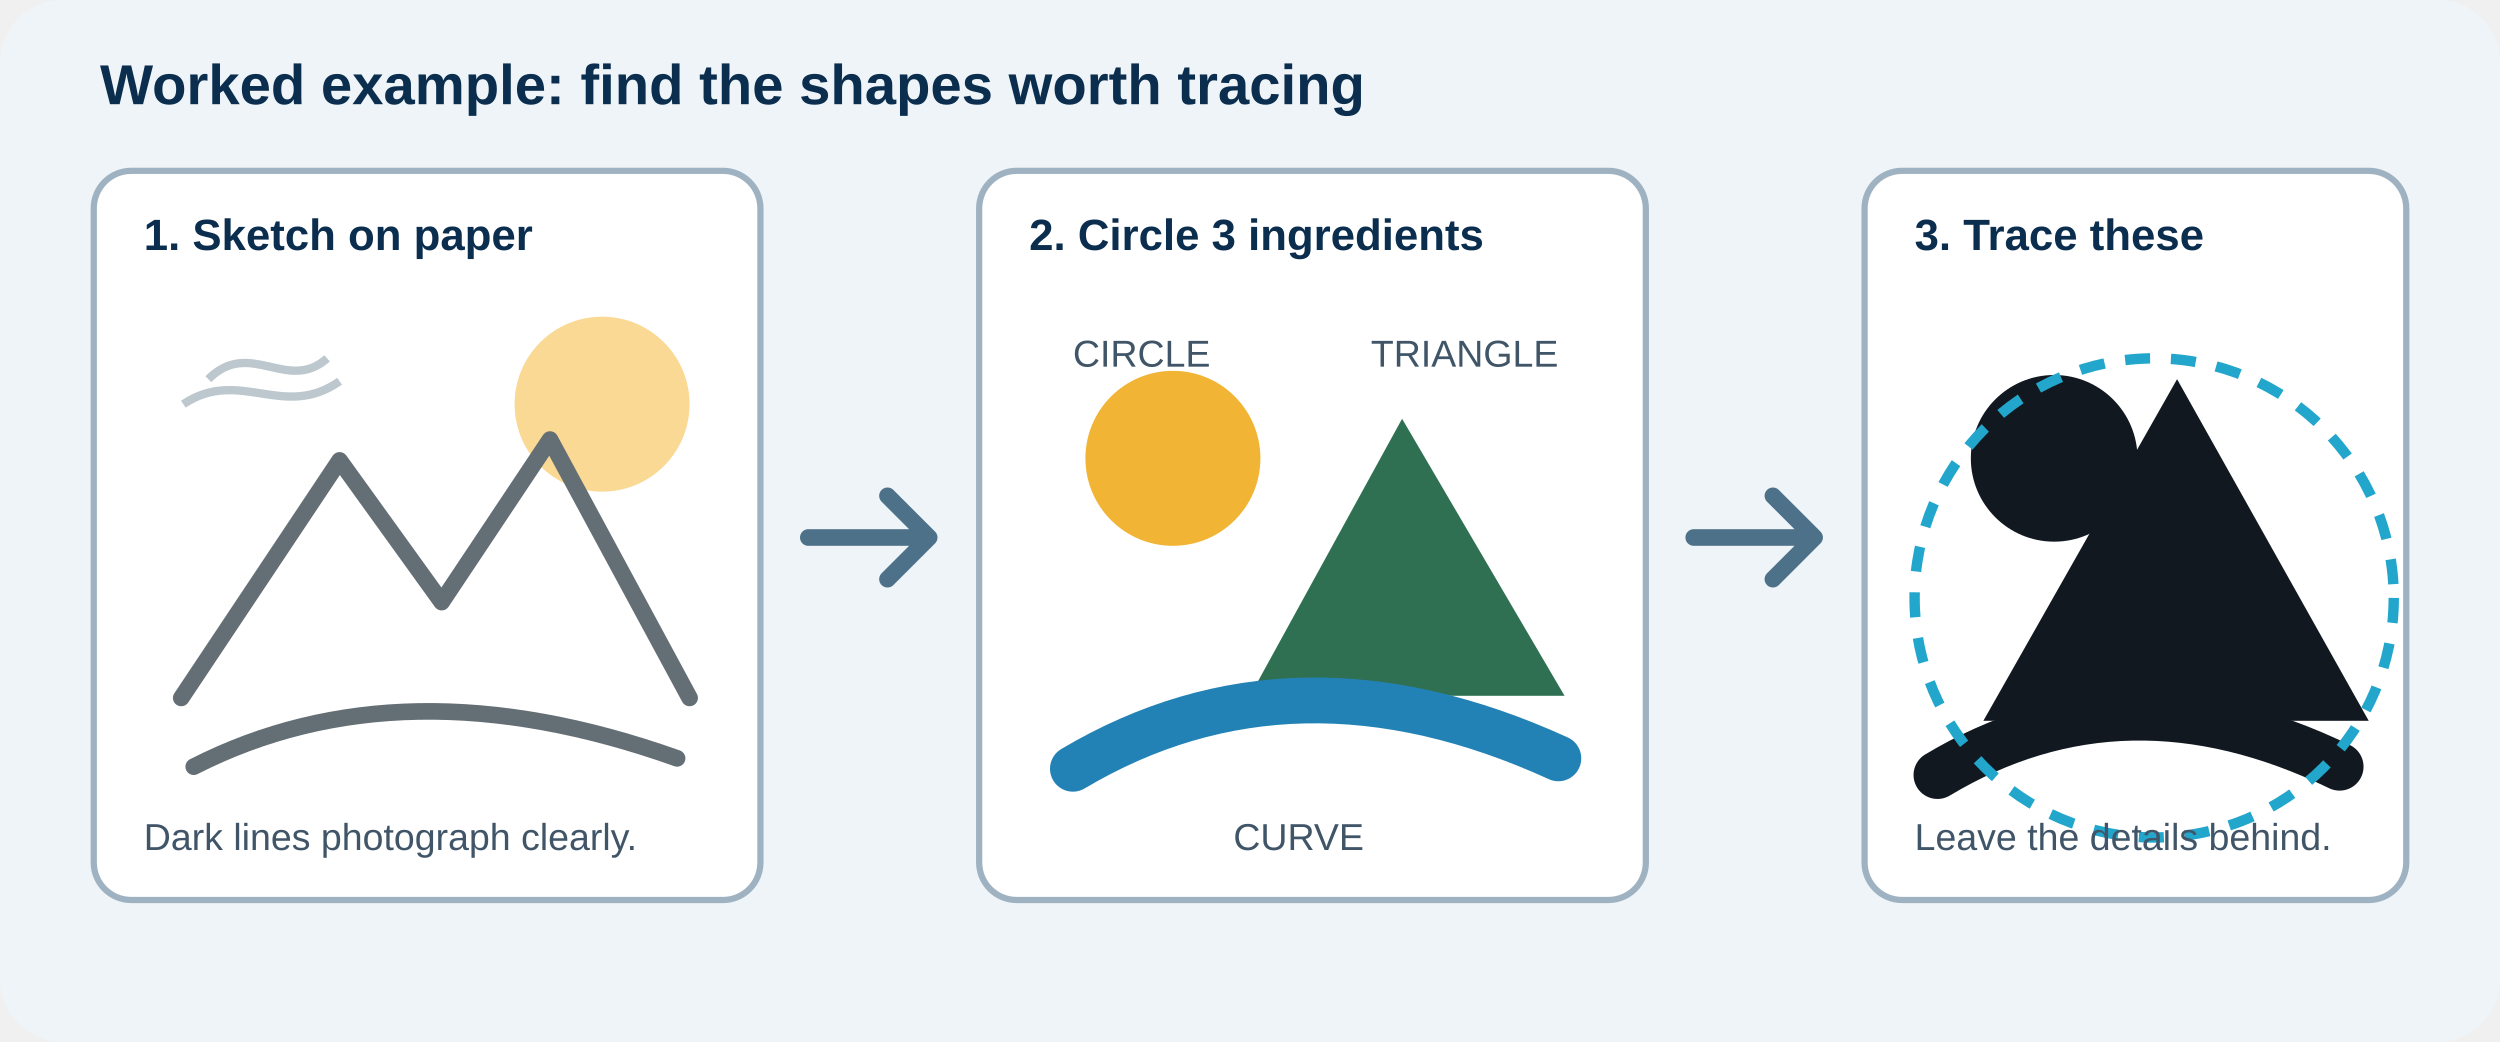
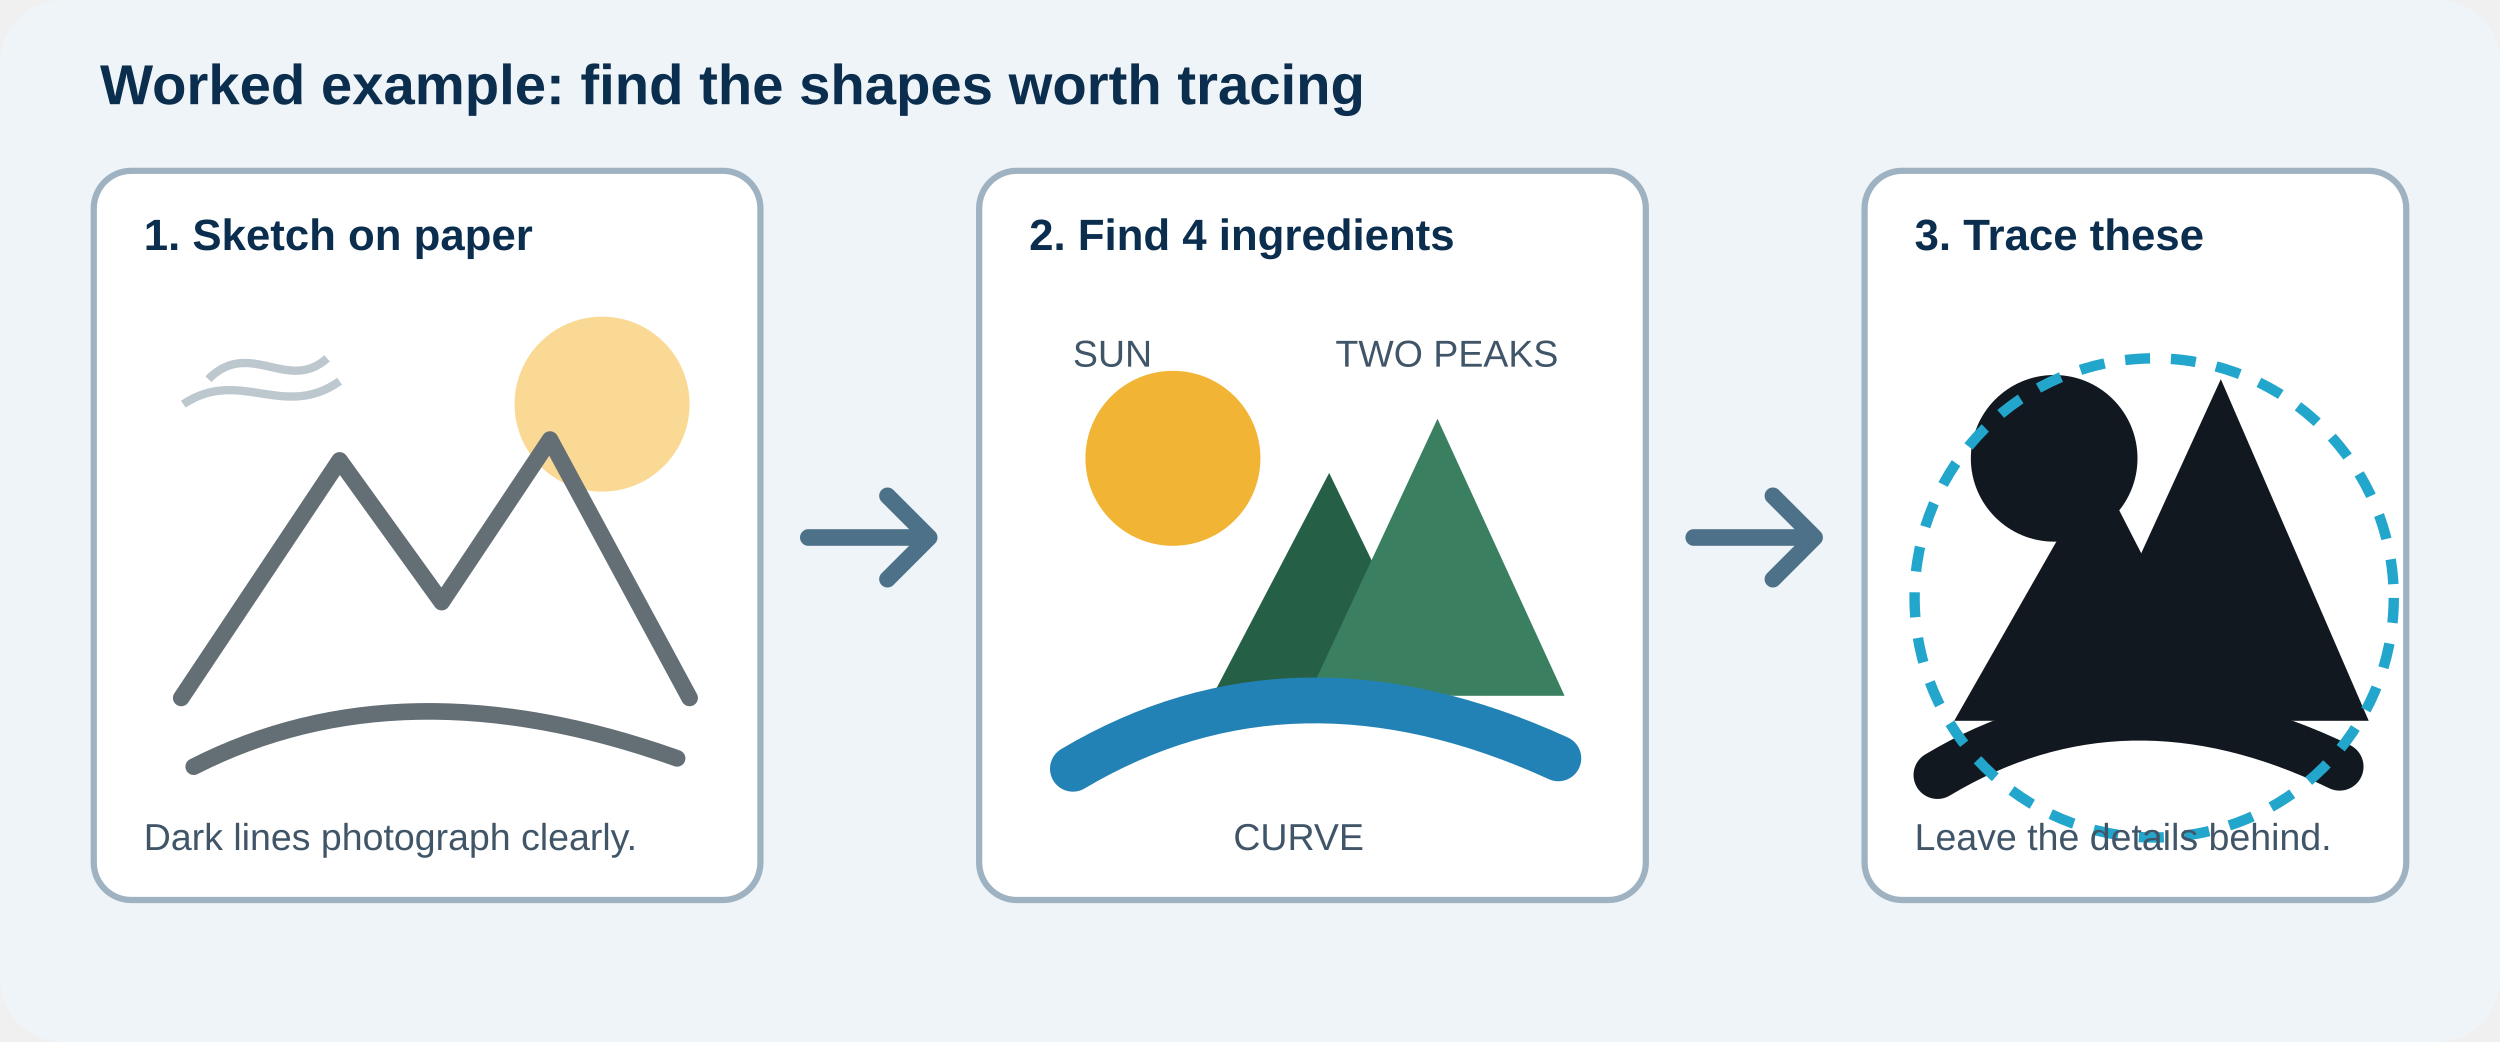
<svg xmlns="http://www.w3.org/2000/svg" viewBox="0 0 1200 500" role="img" aria-labelledby="title desc">
  <rect width="1200" height="500" rx="30" fill="#eef4f7" />
  <style>
    .title{font:700 27px 'Source Sans 3',Arial,sans-serif;fill:#0b2e4f}.label{font:700 21px 'Source Sans 3',Arial,sans-serif;fill:#0b2e4f}.note{font:500 18px 'Source Sans 3',Arial,sans-serif;fill:#405568}.paper{fill:#fff;stroke:#9fb2c1;stroke-width:3}.sketch{fill:none;stroke:#646e75;stroke-width:8;stroke-linecap:round;stroke-linejoin:round}.arrow{fill:none;stroke:#4d7188;stroke-width:8;stroke-linecap:round;stroke-linejoin:round}
  </style>
  <text class="title" x="48" y="50">Worked example: find the shapes worth tracing</text>
  <g transform="translate(45 82)">
    <rect class="paper" width="320" height="350" rx="18" />
    <text class="label" x="24" y="38">1. Sketch on paper</text>
    <circle cx="244" cy="112" r="42" fill="#f6c45b" opacity=".65" />
    <path class="sketch" d="M42 253 118 139 167 207 219 129 286 253" />
    <path class="sketch" d="M48 286 Q148 235 280 282" />
    <path d="M55 100c20-20 38 7 57-10m-69 22c27-18 48 8 75-11" stroke="#bcc7ce" stroke-width="4" fill="none" />
    <text class="note" x="24" y="326">Dark lines photograph clearly.</text>
  </g>
  <path class="arrow" d="M388 258h58m-20-20 20 20-20 20" />
  <g transform="translate(470 82)">
    <rect class="paper" width="320" height="350" rx="18" />
-     <text class="label" x="24" y="38">2. Circle 3 ingredients</text>
-     <circle cx="93" cy="138" r="42" fill="#f1b434" />
-     <path d="M130 252 203 119l78 133z" fill="#2f6f52" />
-     <path d="M45 287 Q151 224 278 282" fill="none" stroke="#2382b5" stroke-width="22" stroke-linecap="round" />
-     <text class="note" x="45" y="94">CIRCLE</text>
-     <text class="note" x="188" y="94">TRIANGLE</text>
+     <text class="label" x="24" y="38">2. Find 4 ingredients</text>
+     <circle id="sun" cx="93" cy="138" r="42" fill="#f1b434" />
+     <path id="left-a" d="M112 252 168 145l52 107z" fill="#255f46" />
+     <path id="right-a" d="M158 252 220 119l61 133z" fill="#3a7f5f" />
+     <path id="river" d="M45 287 Q151 224 278 282" fill="none" stroke="#2382b5" stroke-width="22" stroke-linecap="round" />
+     <text class="note" x="45" y="94">SUN</text>
+     <text class="note" x="171" y="94">TWO PEAKS</text>
    <text class="note" x="122" y="326">CURVE</text>
  </g>
  <path class="arrow" d="M813 258h58m-20-20 20 20-20 20" />
  <g transform="translate(895 82)">
    <rect class="paper" width="260" height="350" rx="18" />
    <text class="label" x="24" y="38">3. Trace these</text>
    <circle cx="91" cy="138" r="40" fill="#111820" />
-     <path d="M57 264 150 100l92 164z" fill="#111820" />
+     <path d="M43 264 112 143l62 121z" fill="#111820" />
+     <path d="M96 264 171 100l71 164z" fill="#111820" />
    <path d="M35 290 Q125 236 228 286" fill="none" stroke="#111820" stroke-width="23" stroke-linecap="round" />
    <circle cx="139" cy="205" r="115" fill="none" stroke="#22a6cc" stroke-width="5" stroke-dasharray="12 10" />
    <text class="note" x="24" y="326">Leave the details behind.</text>
  </g>
</svg>
